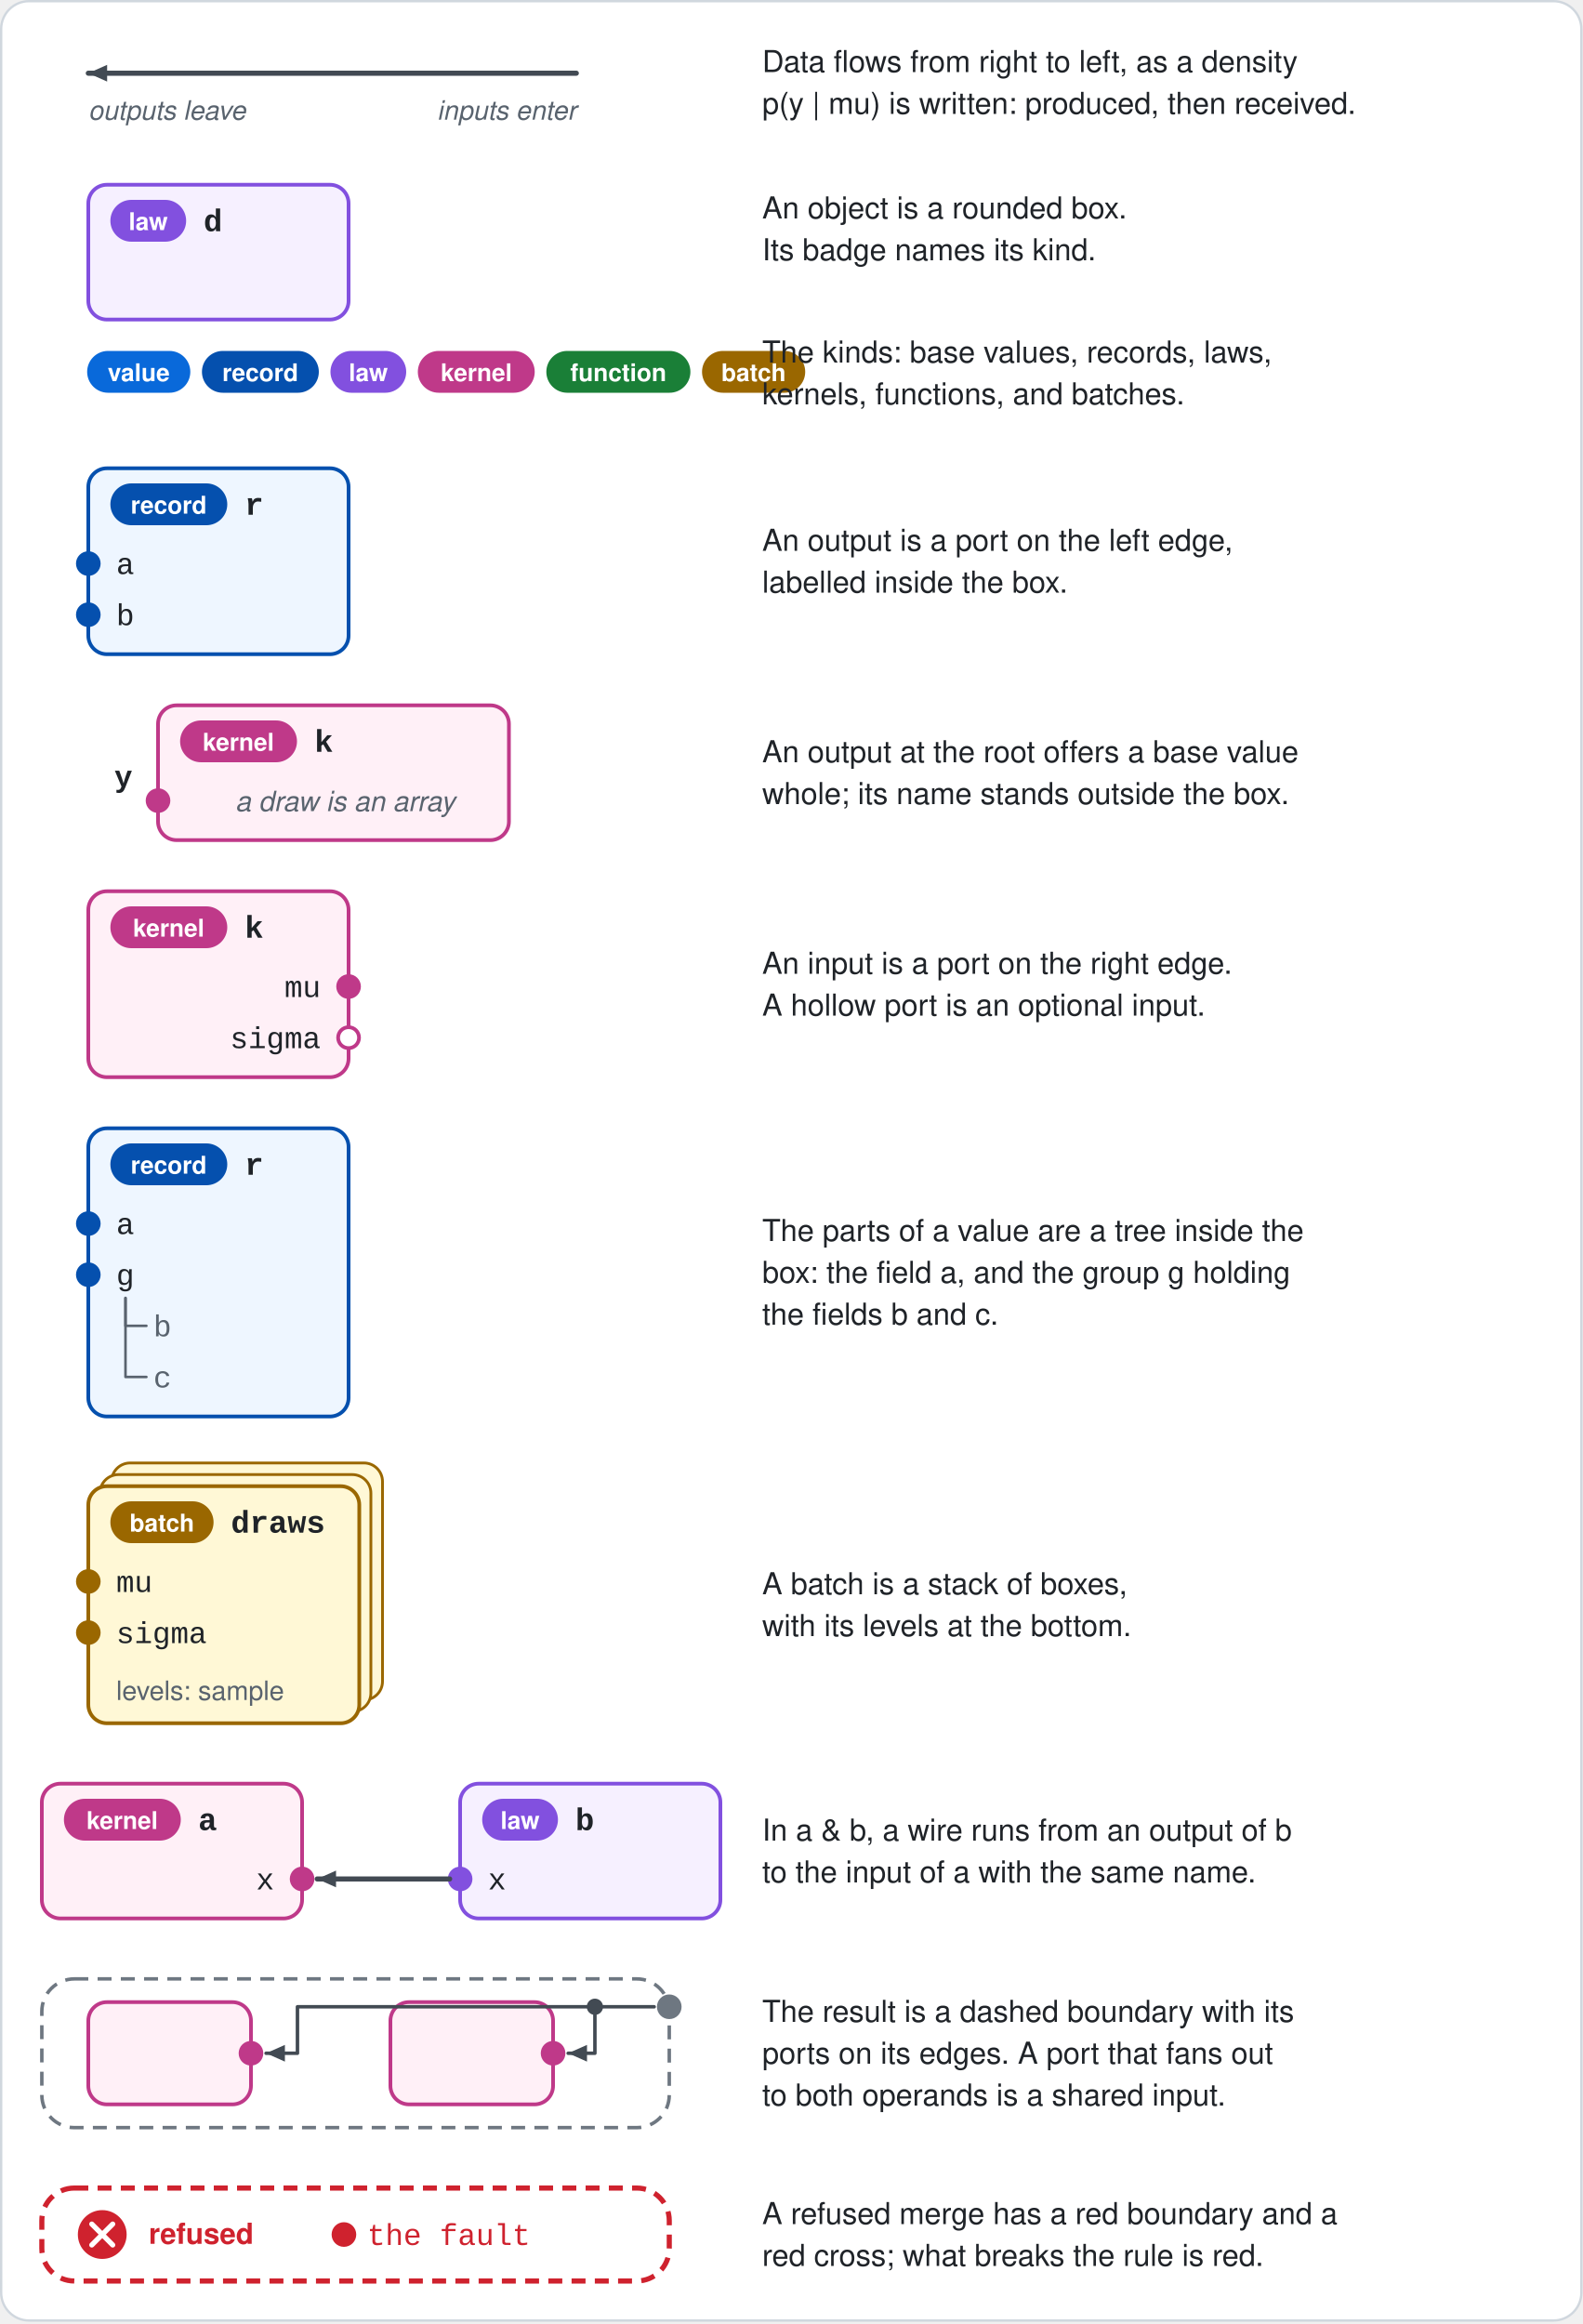
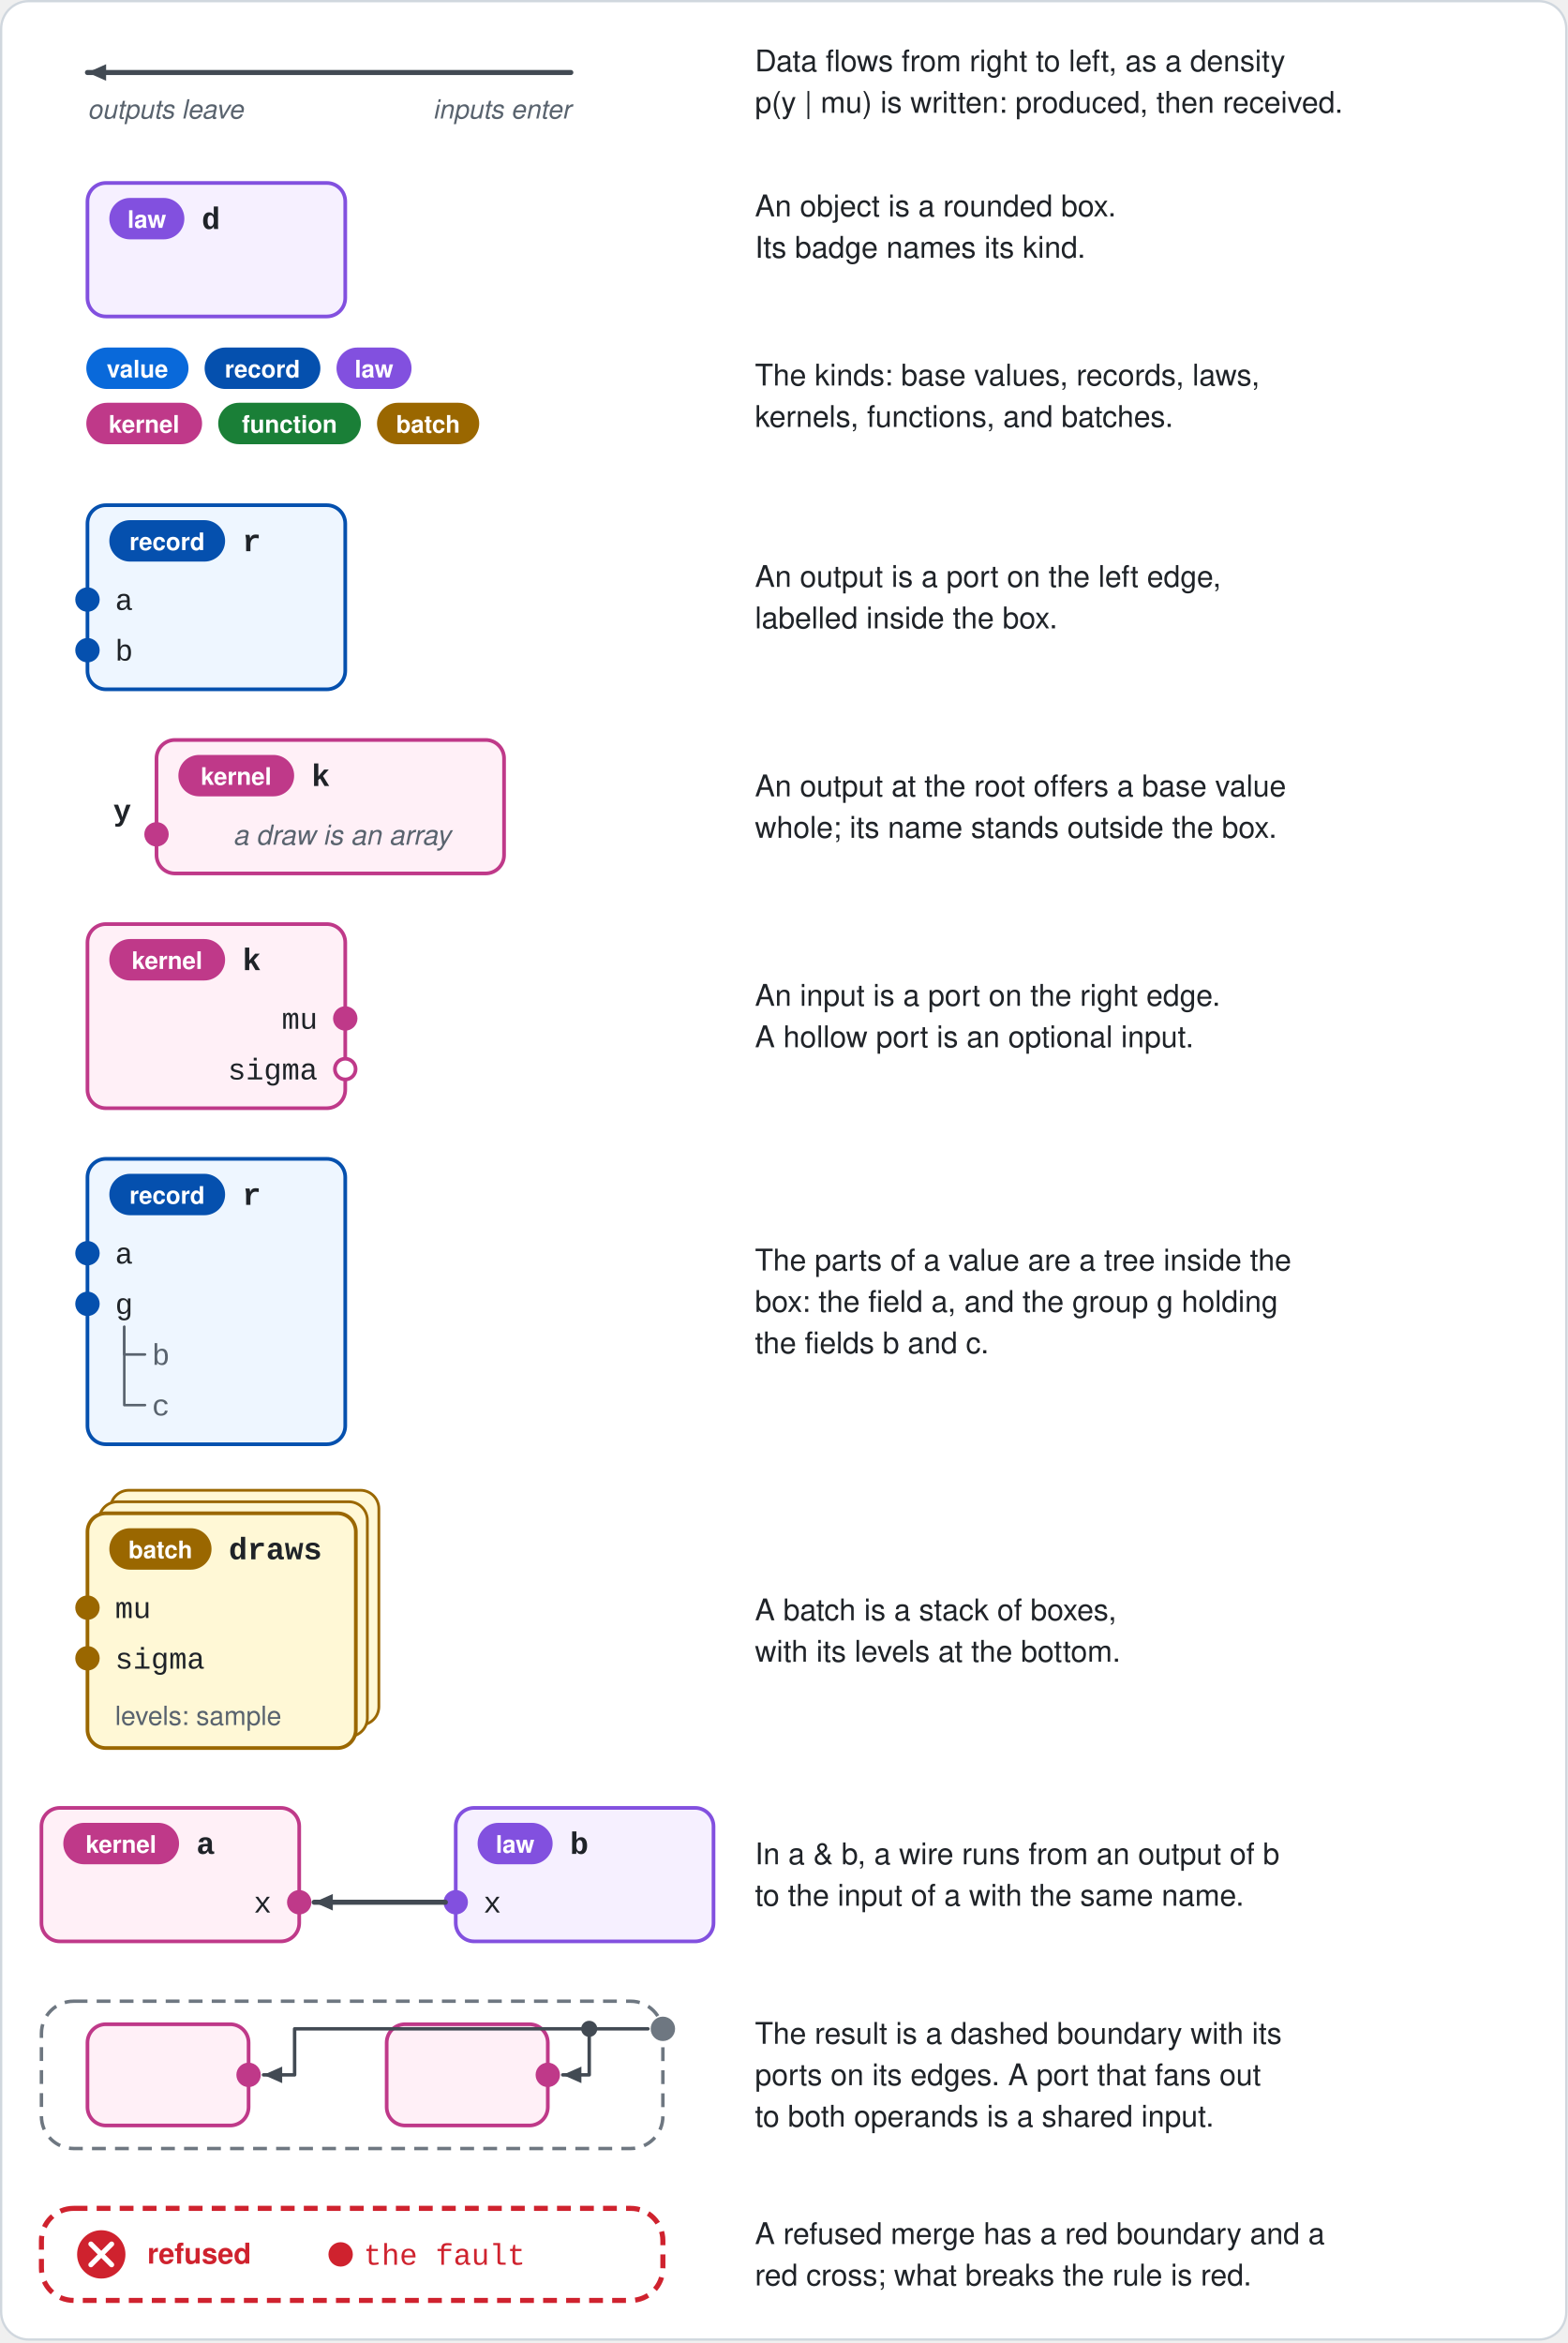
- <svg xmlns="http://www.w3.org/2000/svg" width="681" height="1000" viewBox="0 0 681 1000" role="img">
+ <svg xmlns="http://www.w3.org/2000/svg" width="681" height="1018" viewBox="0 0 681 1018" role="img">
  <defs>
    <marker id="arrow" viewBox="0 0 10 10" refX="9" refY="5" markerWidth="9" markerHeight="9" markerUnits="userSpaceOnUse" orient="auto-start-reverse">
      <path d="M 0 1 L 9 5 L 0 9 z" fill="#424a53" />
    </marker>
    <marker id="arrow-fault" viewBox="0 0 10 10" refX="9" refY="5" markerWidth="9" markerHeight="9" markerUnits="userSpaceOnUse" orient="auto-start-reverse">
      <path d="M 0 1 L 9 5 L 0 9 z" fill="#cf222e" />
    </marker>
  </defs>
-   <rect x="0.5" y="0.5" width="680" height="998" rx="12" fill="#ffffff" stroke="#d0d7de" />
+   <rect x="0.5" y="0.5" width="680" height="1016" rx="12" fill="#ffffff" stroke="#d0d7de" />
  <g transform="translate(-2.0,15.5)">
    <path d="M 250.0,16.0 L 40.0,16.0" fill="none" stroke="#424a53" stroke-width="2.2" stroke-linejoin="round" stroke-linecap="round" marker-end="url(#arrow)" />
    <text x="250.0" y="36.0" font-family="-apple-system, BlinkMacSystemFont, 'Segoe UI', Helvetica, Arial, sans-serif" font-size="11.5" font-weight="normal" fill="#59636e" text-anchor="end" font-style="italic">inputs enter</text>
    <text x="40.0" y="36.0" font-family="-apple-system, BlinkMacSystemFont, 'Segoe UI', Helvetica, Arial, sans-serif" font-size="11.5" font-weight="normal" fill="#59636e" text-anchor="start" font-style="italic">outputs leave</text>
    <text x="330.0" y="15.5" font-family="-apple-system, BlinkMacSystemFont, 'Segoe UI', Helvetica, Arial, sans-serif" font-size="13" font-weight="normal" fill="#1f2328" text-anchor="start">Data flows from right to left, as a density</text>
    <text x="330.0" y="33.5" font-family="-apple-system, BlinkMacSystemFont, 'Segoe UI', Helvetica, Arial, sans-serif" font-size="13" font-weight="normal" fill="#1f2328" text-anchor="start">p(y | mu) is written: produced, then received.</text>
    <rect x="40.0" y="64.0" width="112.0" height="58.0" rx="8" fill="#f6f0ff" stroke="#8250df" stroke-width="1.6" />
    <rect x="50.0" y="71.0" width="31.6" height="17.0" rx="8.5" fill="#8250df" stroke="#8250df" stroke-width="1" />
    <text x="65.8" y="83.5" font-family="-apple-system, BlinkMacSystemFont, 'Segoe UI', Helvetica, Arial, sans-serif" font-size="10.5" font-weight="bold" fill="#ffffff" text-anchor="middle">law</text>
    <text x="89.6" y="84.0" font-family="ui-monospace, SFMono-Regular, Menlo, Consolas, 'Liberation Mono', monospace" font-size="13.5" font-weight="bold" fill="#1f2328" text-anchor="start">d</text>
    <text x="330.0" y="78.5" font-family="-apple-system, BlinkMacSystemFont, 'Segoe UI', Helvetica, Arial, sans-serif" font-size="13" font-weight="normal" fill="#1f2328" text-anchor="start">An object is a rounded box.</text>
    <text x="330.0" y="96.5" font-family="-apple-system, BlinkMacSystemFont, 'Segoe UI', Helvetica, Arial, sans-serif" font-size="13" font-weight="normal" fill="#1f2328" text-anchor="start">Its badge names its kind.</text>
    <rect x="40.0" y="136.0" width="43.4" height="17.0" rx="8.5" fill="#0969da" stroke="#0969da" stroke-width="1" />
    <text x="61.7" y="148.5" font-family="-apple-system, BlinkMacSystemFont, 'Segoe UI', Helvetica, Arial, sans-serif" font-size="10.5" font-weight="bold" fill="#ffffff" text-anchor="middle">value</text>
-     <rect x="89.4" y="136.0" width="49.3" height="17.0" rx="8.5" fill="#0550ae" stroke="#0550ae" stroke-width="1" />
-     <text x="114.0" y="148.5" font-family="-apple-system, BlinkMacSystemFont, 'Segoe UI', Helvetica, Arial, sans-serif" font-size="10.5" font-weight="bold" fill="#ffffff" text-anchor="middle">record</text>
-     <rect x="144.7" y="136.0" width="31.6" height="17.0" rx="8.5" fill="#8250df" stroke="#8250df" stroke-width="1" />
-     <text x="160.5" y="148.5" font-family="-apple-system, BlinkMacSystemFont, 'Segoe UI', Helvetica, Arial, sans-serif" font-size="10.5" font-weight="bold" fill="#ffffff" text-anchor="middle">law</text>
-     <rect x="182.3" y="136.0" width="49.3" height="17.0" rx="8.5" fill="#bf3989" stroke="#bf3989" stroke-width="1" />
-     <text x="207.0" y="148.5" font-family="-apple-system, BlinkMacSystemFont, 'Segoe UI', Helvetica, Arial, sans-serif" font-size="10.5" font-weight="bold" fill="#ffffff" text-anchor="middle">kernel</text>
-     <rect x="237.6" y="136.0" width="61.0" height="17.0" rx="8.5" fill="#1a7f37" stroke="#1a7f37" stroke-width="1" />
-     <text x="268.1" y="148.5" font-family="-apple-system, BlinkMacSystemFont, 'Segoe UI', Helvetica, Arial, sans-serif" font-size="10.5" font-weight="bold" fill="#ffffff" text-anchor="middle">function</text>
-     <rect x="304.6" y="136.0" width="43.4" height="17.0" rx="8.5" fill="#9a6700" stroke="#9a6700" stroke-width="1" />
-     <text x="326.3" y="148.5" font-family="-apple-system, BlinkMacSystemFont, 'Segoe UI', Helvetica, Arial, sans-serif" font-size="10.5" font-weight="bold" fill="#ffffff" text-anchor="middle">batch</text>
-     <text x="330.0" y="140.5" font-family="-apple-system, BlinkMacSystemFont, 'Segoe UI', Helvetica, Arial, sans-serif" font-size="13" font-weight="normal" fill="#1f2328" text-anchor="start">The kinds: base values, records, laws,</text>
-     <text x="330.0" y="158.5" font-family="-apple-system, BlinkMacSystemFont, 'Segoe UI', Helvetica, Arial, sans-serif" font-size="13" font-weight="normal" fill="#1f2328" text-anchor="start">kernels, functions, and batches.</text>
-     <rect x="40.0" y="186.0" width="112.0" height="80.0" rx="8" fill="#eef6ff" stroke="#0550ae" stroke-width="1.6" />
-     <rect x="50.0" y="193.0" width="49.3" height="17.0" rx="8.5" fill="#0550ae" stroke="#0550ae" stroke-width="1" />
-     <text x="74.6" y="205.5" font-family="-apple-system, BlinkMacSystemFont, 'Segoe UI', Helvetica, Arial, sans-serif" font-size="10.5" font-weight="bold" fill="#ffffff" text-anchor="middle">record</text>
-     <text x="107.3" y="206.0" font-family="ui-monospace, SFMono-Regular, Menlo, Consolas, 'Liberation Mono', monospace" font-size="13.5" font-weight="bold" fill="#1f2328" text-anchor="start">r</text>
-     <text x="52.0" y="231.5" font-family="ui-monospace, SFMono-Regular, Menlo, Consolas, 'Liberation Mono', monospace" font-size="13" font-weight="normal" fill="#1f2328" text-anchor="start">a</text>
-     <text x="52.0" y="253.5" font-family="ui-monospace, SFMono-Regular, Menlo, Consolas, 'Liberation Mono', monospace" font-size="13" font-weight="normal" fill="#1f2328" text-anchor="start">b</text>
-     <circle cx="40.0" cy="227.0" r="4.5" fill="#0550ae" stroke="#0550ae" stroke-width="1.6" />
-     <circle cx="40.0" cy="249.0" r="4.5" fill="#0550ae" stroke="#0550ae" stroke-width="1.6" />
-     <text x="330.0" y="221.5" font-family="-apple-system, BlinkMacSystemFont, 'Segoe UI', Helvetica, Arial, sans-serif" font-size="13" font-weight="normal" fill="#1f2328" text-anchor="start">An output is a port on the left edge,</text>
-     <text x="330.0" y="239.5" font-family="-apple-system, BlinkMacSystemFont, 'Segoe UI', Helvetica, Arial, sans-serif" font-size="13" font-weight="normal" fill="#1f2328" text-anchor="start">labelled inside the box.</text>
-     <rect x="70.0" y="288.0" width="151.0" height="58.0" rx="8" fill="#fff0f7" stroke="#bf3989" stroke-width="1.6" />
-     <rect x="80.0" y="295.0" width="49.3" height="17.0" rx="8.5" fill="#bf3989" stroke="#bf3989" stroke-width="1" />
-     <text x="104.6" y="307.5" font-family="-apple-system, BlinkMacSystemFont, 'Segoe UI', Helvetica, Arial, sans-serif" font-size="10.5" font-weight="bold" fill="#ffffff" text-anchor="middle">kernel</text>
-     <text x="137.3" y="308.0" font-family="ui-monospace, SFMono-Regular, Menlo, Consolas, 'Liberation Mono', monospace" font-size="13.5" font-weight="bold" fill="#1f2328" text-anchor="start">k</text>
-     <text x="59.0" y="323.0" font-family="ui-monospace, SFMono-Regular, Menlo, Consolas, 'Liberation Mono', monospace" font-size="13" font-weight="bold" fill="#1f2328" text-anchor="end">y</text>
-     <text x="150.5" y="333.5" font-family="-apple-system, BlinkMacSystemFont, 'Segoe UI', Helvetica, Arial, sans-serif" font-size="12" font-weight="normal" fill="#59636e" text-anchor="middle" font-style="italic">a draw is an array</text>
-     <circle cx="70.0" cy="329.0" r="4.5" fill="#bf3989" stroke="#bf3989" stroke-width="1.6" />
-     <text x="330.0" y="312.5" font-family="-apple-system, BlinkMacSystemFont, 'Segoe UI', Helvetica, Arial, sans-serif" font-size="13" font-weight="normal" fill="#1f2328" text-anchor="start">An output at the root offers a base value</text>
-     <text x="330.0" y="330.5" font-family="-apple-system, BlinkMacSystemFont, 'Segoe UI', Helvetica, Arial, sans-serif" font-size="13" font-weight="normal" fill="#1f2328" text-anchor="start">whole; its name stands outside the box.</text>
-     <rect x="40.0" y="368.0" width="112.0" height="80.0" rx="8" fill="#fff0f7" stroke="#bf3989" stroke-width="1.6" />
-     <rect x="50.0" y="375.0" width="49.3" height="17.0" rx="8.5" fill="#bf3989" stroke="#bf3989" stroke-width="1" />
-     <text x="74.6" y="387.5" font-family="-apple-system, BlinkMacSystemFont, 'Segoe UI', Helvetica, Arial, sans-serif" font-size="10.5" font-weight="bold" fill="#ffffff" text-anchor="middle">kernel</text>
-     <text x="107.3" y="388.0" font-family="ui-monospace, SFMono-Regular, Menlo, Consolas, 'Liberation Mono', monospace" font-size="13.5" font-weight="bold" fill="#1f2328" text-anchor="start">k</text>
-     <text x="140.0" y="413.5" font-family="ui-monospace, SFMono-Regular, Menlo, Consolas, 'Liberation Mono', monospace" font-size="13" font-weight="normal" fill="#1f2328" text-anchor="end">mu</text>
-     <text x="140.0" y="435.5" font-family="ui-monospace, SFMono-Regular, Menlo, Consolas, 'Liberation Mono', monospace" font-size="13" font-weight="normal" fill="#1f2328" text-anchor="end">sigma</text>
-     <circle cx="152.0" cy="409.0" r="4.5" fill="#bf3989" stroke="#bf3989" stroke-width="1.6" />
-     <circle cx="152.0" cy="431.0" r="4.5" fill="#ffffff" stroke="#bf3989" stroke-width="1.6" />
-     <text x="330.0" y="403.5" font-family="-apple-system, BlinkMacSystemFont, 'Segoe UI', Helvetica, Arial, sans-serif" font-size="13" font-weight="normal" fill="#1f2328" text-anchor="start">An input is a port on the right edge.</text>
-     <text x="330.0" y="421.5" font-family="-apple-system, BlinkMacSystemFont, 'Segoe UI', Helvetica, Arial, sans-serif" font-size="13" font-weight="normal" fill="#1f2328" text-anchor="start">A hollow port is an optional input.</text>
-     <rect x="40.0" y="470.0" width="112.0" height="124.0" rx="8" fill="#eef6ff" stroke="#0550ae" stroke-width="1.6" />
-     <rect x="50.0" y="477.0" width="49.3" height="17.0" rx="8.5" fill="#0550ae" stroke="#0550ae" stroke-width="1" />
-     <text x="74.6" y="489.5" font-family="-apple-system, BlinkMacSystemFont, 'Segoe UI', Helvetica, Arial, sans-serif" font-size="10.5" font-weight="bold" fill="#ffffff" text-anchor="middle">record</text>
-     <text x="107.3" y="490.0" font-family="ui-monospace, SFMono-Regular, Menlo, Consolas, 'Liberation Mono', monospace" font-size="13.5" font-weight="bold" fill="#1f2328" text-anchor="start">r</text>
-     <text x="52.0" y="515.5" font-family="ui-monospace, SFMono-Regular, Menlo, Consolas, 'Liberation Mono', monospace" font-size="13" font-weight="normal" fill="#1f2328" text-anchor="start">a</text>
-     <text x="52.0" y="537.5" font-family="ui-monospace, SFMono-Regular, Menlo, Consolas, 'Liberation Mono', monospace" font-size="13" font-weight="normal" fill="#1f2328" text-anchor="start">g</text>
-     <text x="68.0" y="559.5" font-family="ui-monospace, SFMono-Regular, Menlo, Consolas, 'Liberation Mono', monospace" font-size="13" font-weight="normal" fill="#59636e" text-anchor="start">b</text>
-     <text x="68.0" y="581.5" font-family="ui-monospace, SFMono-Regular, Menlo, Consolas, 'Liberation Mono', monospace" font-size="13" font-weight="normal" fill="#59636e" text-anchor="start">c</text>
-     <path d="M 56.0,543.0 L 56.0,555.0 L 65.0,555.0" fill="none" stroke="#59636e" stroke-width="1.1" stroke-linejoin="round" stroke-linecap="round" />
-     <path d="M 56.0,543.0 L 56.0,577.0 L 65.0,577.0" fill="none" stroke="#59636e" stroke-width="1.1" stroke-linejoin="round" stroke-linecap="round" />
-     <circle cx="40.0" cy="511.0" r="4.5" fill="#0550ae" stroke="#0550ae" stroke-width="1.6" />
-     <circle cx="40.0" cy="533.0" r="4.5" fill="#0550ae" stroke="#0550ae" stroke-width="1.6" />
-     <text x="330.0" y="518.5" font-family="-apple-system, BlinkMacSystemFont, 'Segoe UI', Helvetica, Arial, sans-serif" font-size="13" font-weight="normal" fill="#1f2328" text-anchor="start">The parts of a value are a tree inside the</text>
-     <text x="330.0" y="536.5" font-family="-apple-system, BlinkMacSystemFont, 'Segoe UI', Helvetica, Arial, sans-serif" font-size="13" font-weight="normal" fill="#1f2328" text-anchor="start">box: the field a, and the group g holding</text>
-     <text x="330.0" y="554.5" font-family="-apple-system, BlinkMacSystemFont, 'Segoe UI', Helvetica, Arial, sans-serif" font-size="13" font-weight="normal" fill="#1f2328" text-anchor="start">the fields b and c.</text>
-     <rect x="50.0" y="614.0" width="116.6" height="102.0" rx="8" fill="#fff8d6" stroke="#9a6700" stroke-width="1.2" />
-     <rect x="45.0" y="619.0" width="116.6" height="102.0" rx="8" fill="#fff8d6" stroke="#9a6700" stroke-width="1.2" />
-     <rect x="40.0" y="624.0" width="116.6" height="102.0" rx="8" fill="#fff8d6" stroke="#9a6700" stroke-width="1.6" />
-     <rect x="50.0" y="631.0" width="43.4" height="17.0" rx="8.5" fill="#9a6700" stroke="#9a6700" stroke-width="1" />
-     <text x="71.7" y="643.5" font-family="-apple-system, BlinkMacSystemFont, 'Segoe UI', Helvetica, Arial, sans-serif" font-size="10.5" font-weight="bold" fill="#ffffff" text-anchor="middle">batch</text>
-     <text x="101.4" y="644.0" font-family="ui-monospace, SFMono-Regular, Menlo, Consolas, 'Liberation Mono', monospace" font-size="13.5" font-weight="bold" fill="#1f2328" text-anchor="start">draws</text>
-     <text x="52.0" y="669.5" font-family="ui-monospace, SFMono-Regular, Menlo, Consolas, 'Liberation Mono', monospace" font-size="13" font-weight="normal" fill="#1f2328" text-anchor="start">mu</text>
-     <text x="52.0" y="691.5" font-family="ui-monospace, SFMono-Regular, Menlo, Consolas, 'Liberation Mono', monospace" font-size="13" font-weight="normal" fill="#1f2328" text-anchor="start">sigma</text>
-     <text x="52.0" y="716.0" font-family="-apple-system, BlinkMacSystemFont, 'Segoe UI', Helvetica, Arial, sans-serif" font-size="11.5" font-weight="normal" fill="#59636e" text-anchor="start">levels: sample</text>
-     <circle cx="40.0" cy="665.0" r="4.5" fill="#9a6700" stroke="#9a6700" stroke-width="1.6" />
-     <circle cx="40.0" cy="687.0" r="4.5" fill="#9a6700" stroke="#9a6700" stroke-width="1.6" />
-     <text x="330.0" y="670.5" font-family="-apple-system, BlinkMacSystemFont, 'Segoe UI', Helvetica, Arial, sans-serif" font-size="13" font-weight="normal" fill="#1f2328" text-anchor="start">A batch is a stack of boxes,</text>
-     <text x="330.0" y="688.5" font-family="-apple-system, BlinkMacSystemFont, 'Segoe UI', Helvetica, Arial, sans-serif" font-size="13" font-weight="normal" fill="#1f2328" text-anchor="start">with its levels at the bottom.</text>
-     <rect x="20.0" y="752.0" width="112.0" height="58.0" rx="8" fill="#fff0f7" stroke="#bf3989" stroke-width="1.6" />
-     <rect x="30.0" y="759.0" width="49.3" height="17.0" rx="8.5" fill="#bf3989" stroke="#bf3989" stroke-width="1" />
-     <text x="54.6" y="771.5" font-family="-apple-system, BlinkMacSystemFont, 'Segoe UI', Helvetica, Arial, sans-serif" font-size="10.5" font-weight="bold" fill="#ffffff" text-anchor="middle">kernel</text>
-     <text x="87.3" y="772.0" font-family="ui-monospace, SFMono-Regular, Menlo, Consolas, 'Liberation Mono', monospace" font-size="13.5" font-weight="bold" fill="#1f2328" text-anchor="start">a</text>
-     <text x="120.0" y="797.5" font-family="ui-monospace, SFMono-Regular, Menlo, Consolas, 'Liberation Mono', monospace" font-size="13" font-weight="normal" fill="#1f2328" text-anchor="end">x</text>
-     <circle cx="132.0" cy="793.0" r="4.5" fill="#bf3989" stroke="#bf3989" stroke-width="1.6" />
-     <rect x="200.0" y="752.0" width="112.0" height="58.0" rx="8" fill="#f6f0ff" stroke="#8250df" stroke-width="1.6" />
-     <rect x="210.0" y="759.0" width="31.6" height="17.0" rx="8.5" fill="#8250df" stroke="#8250df" stroke-width="1" />
-     <text x="225.8" y="771.5" font-family="-apple-system, BlinkMacSystemFont, 'Segoe UI', Helvetica, Arial, sans-serif" font-size="10.5" font-weight="bold" fill="#ffffff" text-anchor="middle">law</text>
-     <text x="249.6" y="772.0" font-family="ui-monospace, SFMono-Regular, Menlo, Consolas, 'Liberation Mono', monospace" font-size="13.5" font-weight="bold" fill="#1f2328" text-anchor="start">b</text>
-     <text x="212.0" y="797.5" font-family="ui-monospace, SFMono-Regular, Menlo, Consolas, 'Liberation Mono', monospace" font-size="13" font-weight="normal" fill="#1f2328" text-anchor="start">x</text>
-     <circle cx="200.0" cy="793.0" r="4.5" fill="#8250df" stroke="#8250df" stroke-width="1.6" />
-     <path d="M 195.5,793.0 L 138.5,793.0" fill="none" stroke="#424a53" stroke-width="2.2" stroke-linejoin="round" stroke-linecap="round" marker-end="url(#arrow)" />
-     <text x="330.0" y="776.5" font-family="-apple-system, BlinkMacSystemFont, 'Segoe UI', Helvetica, Arial, sans-serif" font-size="13" font-weight="normal" fill="#1f2328" text-anchor="start">In a &amp; b, a wire runs from an output of b</text>
-     <text x="330.0" y="794.5" font-family="-apple-system, BlinkMacSystemFont, 'Segoe UI', Helvetica, Arial, sans-serif" font-size="13" font-weight="normal" fill="#1f2328" text-anchor="start">to the input of a with the same name.</text>
-     <rect x="20.0" y="836.0" width="270.0" height="64.0" rx="14" fill="none" stroke="#6e7781" stroke-width="1.5" stroke-dasharray="6 4" />
-     <rect x="40.0" y="846.0" width="70.0" height="44.0" rx="8" fill="#fff0f7" stroke="#bf3989" stroke-width="1.6" />
-     <circle cx="110.0" cy="868.0" r="4.5" fill="#bf3989" stroke="#bf3989" stroke-width="1.6" />
-     <rect x="170.0" y="846.0" width="70.0" height="44.0" rx="8" fill="#fff0f7" stroke="#bf3989" stroke-width="1.6" />
-     <circle cx="240.0" cy="868.0" r="4.5" fill="#bf3989" stroke="#bf3989" stroke-width="1.6" />
-     <path d="M 283.5,848.0 L 130.0,848.0 L 130.0,868.0 L 116.5,868.0" fill="none" stroke="#424a53" stroke-width="1.5" stroke-linejoin="round" stroke-linecap="round" marker-end="url(#arrow)" />
-     <path d="M 258.0,848.0 L 258.0,868.0 L 246.5,868.0" fill="none" stroke="#424a53" stroke-width="1.5" stroke-linejoin="round" stroke-linecap="round" marker-end="url(#arrow)" />
-     <circle cx="258.0" cy="848.0" r="3" fill="#424a53" stroke="#424a53" stroke-width="1" />
-     <circle cx="290.0" cy="848.0" r="4.5" fill="#6e7781" stroke="#6e7781" stroke-width="1.6" />
-     <text x="330.0" y="854.5" font-family="-apple-system, BlinkMacSystemFont, 'Segoe UI', Helvetica, Arial, sans-serif" font-size="13" font-weight="normal" fill="#1f2328" text-anchor="start">The result is a dashed boundary with its</text>
-     <text x="330.0" y="872.5" font-family="-apple-system, BlinkMacSystemFont, 'Segoe UI', Helvetica, Arial, sans-serif" font-size="13" font-weight="normal" fill="#1f2328" text-anchor="start">ports on its edges. A port that fans out</text>
-     <text x="330.0" y="890.5" font-family="-apple-system, BlinkMacSystemFont, 'Segoe UI', Helvetica, Arial, sans-serif" font-size="13" font-weight="normal" fill="#1f2328" text-anchor="start">to both operands is a shared input.</text>
-     <rect x="20.0" y="926.0" width="270.0" height="40.0" rx="14" fill="none" stroke="#cf222e" stroke-width="2.2" stroke-dasharray="6 4" />
-     <circle cx="46.0" cy="946.0" r="10" fill="#cf222e" stroke="#cf222e" stroke-width="1" />
-     <path d="M 41.5,950.5 L 50.5,941.5" fill="none" stroke="#ffffff" stroke-width="2.2" stroke-linejoin="round" stroke-linecap="round" />
-     <path d="M 41.5,941.5 L 50.5,950.5" fill="none" stroke="#ffffff" stroke-width="2.2" stroke-linejoin="round" stroke-linecap="round" />
-     <text x="66.0" y="950.0" font-family="-apple-system, BlinkMacSystemFont, 'Segoe UI', Helvetica, Arial, sans-serif" font-size="12.5" font-weight="bold" fill="#cf222e" text-anchor="start">refused</text>
-     <circle cx="150.0" cy="946.0" r="4.5" fill="#cf222e" stroke="#cf222e" stroke-width="1.6" />
-     <text x="160.0" y="950.5" font-family="ui-monospace, SFMono-Regular, Menlo, Consolas, 'Liberation Mono', monospace" font-size="13" font-weight="normal" fill="#cf222e" text-anchor="start">the fault</text>
-     <text x="330.0" y="941.5" font-family="-apple-system, BlinkMacSystemFont, 'Segoe UI', Helvetica, Arial, sans-serif" font-size="13" font-weight="normal" fill="#1f2328" text-anchor="start">A refused merge has a red boundary and a</text>
-     <text x="330.0" y="959.5" font-family="-apple-system, BlinkMacSystemFont, 'Segoe UI', Helvetica, Arial, sans-serif" font-size="13" font-weight="normal" fill="#1f2328" text-anchor="start">red cross; what breaks the rule is red.</text>
+     <rect x="91.4" y="136.0" width="49.3" height="17.0" rx="8.5" fill="#0550ae" stroke="#0550ae" stroke-width="1" />
+     <text x="116.0" y="148.5" font-family="-apple-system, BlinkMacSystemFont, 'Segoe UI', Helvetica, Arial, sans-serif" font-size="10.5" font-weight="bold" fill="#ffffff" text-anchor="middle">record</text>
+     <rect x="148.7" y="136.0" width="31.6" height="17.0" rx="8.5" fill="#8250df" stroke="#8250df" stroke-width="1" />
+     <text x="164.5" y="148.5" font-family="-apple-system, BlinkMacSystemFont, 'Segoe UI', Helvetica, Arial, sans-serif" font-size="10.5" font-weight="bold" fill="#ffffff" text-anchor="middle">law</text>
+     <rect x="40.0" y="160.0" width="49.3" height="17.0" rx="8.5" fill="#bf3989" stroke="#bf3989" stroke-width="1" />
+     <text x="64.6" y="172.5" font-family="-apple-system, BlinkMacSystemFont, 'Segoe UI', Helvetica, Arial, sans-serif" font-size="10.5" font-weight="bold" fill="#ffffff" text-anchor="middle">kernel</text>
+     <rect x="97.3" y="160.0" width="61.0" height="17.0" rx="8.5" fill="#1a7f37" stroke="#1a7f37" stroke-width="1" />
+     <text x="127.8" y="172.5" font-family="-apple-system, BlinkMacSystemFont, 'Segoe UI', Helvetica, Arial, sans-serif" font-size="10.5" font-weight="bold" fill="#ffffff" text-anchor="middle">function</text>
+     <rect x="166.3" y="160.0" width="43.4" height="17.0" rx="8.5" fill="#9a6700" stroke="#9a6700" stroke-width="1" />
+     <text x="188.0" y="172.5" font-family="-apple-system, BlinkMacSystemFont, 'Segoe UI', Helvetica, Arial, sans-serif" font-size="10.5" font-weight="bold" fill="#ffffff" text-anchor="middle">batch</text>
+     <text x="330.0" y="152.0" font-family="-apple-system, BlinkMacSystemFont, 'Segoe UI', Helvetica, Arial, sans-serif" font-size="13" font-weight="normal" fill="#1f2328" text-anchor="start">The kinds: base values, records, laws,</text>
+     <text x="330.0" y="170.0" font-family="-apple-system, BlinkMacSystemFont, 'Segoe UI', Helvetica, Arial, sans-serif" font-size="13" font-weight="normal" fill="#1f2328" text-anchor="start">kernels, functions, and batches.</text>
+     <rect x="40.0" y="204.0" width="112.0" height="80.0" rx="8" fill="#eef6ff" stroke="#0550ae" stroke-width="1.6" />
+     <rect x="50.0" y="211.0" width="49.3" height="17.0" rx="8.5" fill="#0550ae" stroke="#0550ae" stroke-width="1" />
+     <text x="74.6" y="223.5" font-family="-apple-system, BlinkMacSystemFont, 'Segoe UI', Helvetica, Arial, sans-serif" font-size="10.5" font-weight="bold" fill="#ffffff" text-anchor="middle">record</text>
+     <text x="107.3" y="224.0" font-family="ui-monospace, SFMono-Regular, Menlo, Consolas, 'Liberation Mono', monospace" font-size="13.5" font-weight="bold" fill="#1f2328" text-anchor="start">r</text>
+     <text x="52.0" y="249.5" font-family="ui-monospace, SFMono-Regular, Menlo, Consolas, 'Liberation Mono', monospace" font-size="13" font-weight="normal" fill="#1f2328" text-anchor="start">a</text>
+     <text x="52.0" y="271.5" font-family="ui-monospace, SFMono-Regular, Menlo, Consolas, 'Liberation Mono', monospace" font-size="13" font-weight="normal" fill="#1f2328" text-anchor="start">b</text>
+     <circle cx="40.0" cy="245.0" r="4.5" fill="#0550ae" stroke="#0550ae" stroke-width="1.6" />
+     <circle cx="40.0" cy="267.0" r="4.5" fill="#0550ae" stroke="#0550ae" stroke-width="1.6" />
+     <text x="330.0" y="239.5" font-family="-apple-system, BlinkMacSystemFont, 'Segoe UI', Helvetica, Arial, sans-serif" font-size="13" font-weight="normal" fill="#1f2328" text-anchor="start">An output is a port on the left edge,</text>
+     <text x="330.0" y="257.5" font-family="-apple-system, BlinkMacSystemFont, 'Segoe UI', Helvetica, Arial, sans-serif" font-size="13" font-weight="normal" fill="#1f2328" text-anchor="start">labelled inside the box.</text>
+     <rect x="70.0" y="306.0" width="151.0" height="58.0" rx="8" fill="#fff0f7" stroke="#bf3989" stroke-width="1.6" />
+     <rect x="80.0" y="313.0" width="49.3" height="17.0" rx="8.5" fill="#bf3989" stroke="#bf3989" stroke-width="1" />
+     <text x="104.6" y="325.5" font-family="-apple-system, BlinkMacSystemFont, 'Segoe UI', Helvetica, Arial, sans-serif" font-size="10.5" font-weight="bold" fill="#ffffff" text-anchor="middle">kernel</text>
+     <text x="137.3" y="326.0" font-family="ui-monospace, SFMono-Regular, Menlo, Consolas, 'Liberation Mono', monospace" font-size="13.5" font-weight="bold" fill="#1f2328" text-anchor="start">k</text>
+     <text x="59.0" y="341.0" font-family="ui-monospace, SFMono-Regular, Menlo, Consolas, 'Liberation Mono', monospace" font-size="13" font-weight="bold" fill="#1f2328" text-anchor="end">y</text>
+     <text x="150.5" y="351.5" font-family="-apple-system, BlinkMacSystemFont, 'Segoe UI', Helvetica, Arial, sans-serif" font-size="12" font-weight="normal" fill="#59636e" text-anchor="middle" font-style="italic">a draw is an array</text>
+     <circle cx="70.0" cy="347.0" r="4.5" fill="#bf3989" stroke="#bf3989" stroke-width="1.6" />
+     <text x="330.0" y="330.5" font-family="-apple-system, BlinkMacSystemFont, 'Segoe UI', Helvetica, Arial, sans-serif" font-size="13" font-weight="normal" fill="#1f2328" text-anchor="start">An output at the root offers a base value</text>
+     <text x="330.0" y="348.5" font-family="-apple-system, BlinkMacSystemFont, 'Segoe UI', Helvetica, Arial, sans-serif" font-size="13" font-weight="normal" fill="#1f2328" text-anchor="start">whole; its name stands outside the box.</text>
+     <rect x="40.0" y="386.0" width="112.0" height="80.0" rx="8" fill="#fff0f7" stroke="#bf3989" stroke-width="1.6" />
+     <rect x="50.0" y="393.0" width="49.3" height="17.0" rx="8.5" fill="#bf3989" stroke="#bf3989" stroke-width="1" />
+     <text x="74.6" y="405.5" font-family="-apple-system, BlinkMacSystemFont, 'Segoe UI', Helvetica, Arial, sans-serif" font-size="10.5" font-weight="bold" fill="#ffffff" text-anchor="middle">kernel</text>
+     <text x="107.3" y="406.0" font-family="ui-monospace, SFMono-Regular, Menlo, Consolas, 'Liberation Mono', monospace" font-size="13.5" font-weight="bold" fill="#1f2328" text-anchor="start">k</text>
+     <text x="140.0" y="431.5" font-family="ui-monospace, SFMono-Regular, Menlo, Consolas, 'Liberation Mono', monospace" font-size="13" font-weight="normal" fill="#1f2328" text-anchor="end">mu</text>
+     <text x="140.0" y="453.5" font-family="ui-monospace, SFMono-Regular, Menlo, Consolas, 'Liberation Mono', monospace" font-size="13" font-weight="normal" fill="#1f2328" text-anchor="end">sigma</text>
+     <circle cx="152.0" cy="427.0" r="4.5" fill="#bf3989" stroke="#bf3989" stroke-width="1.6" />
+     <circle cx="152.0" cy="449.0" r="4.5" fill="#ffffff" stroke="#bf3989" stroke-width="1.6" />
+     <text x="330.0" y="421.5" font-family="-apple-system, BlinkMacSystemFont, 'Segoe UI', Helvetica, Arial, sans-serif" font-size="13" font-weight="normal" fill="#1f2328" text-anchor="start">An input is a port on the right edge.</text>
+     <text x="330.0" y="439.5" font-family="-apple-system, BlinkMacSystemFont, 'Segoe UI', Helvetica, Arial, sans-serif" font-size="13" font-weight="normal" fill="#1f2328" text-anchor="start">A hollow port is an optional input.</text>
+     <rect x="40.0" y="488.0" width="112.0" height="124.0" rx="8" fill="#eef6ff" stroke="#0550ae" stroke-width="1.6" />
+     <rect x="50.0" y="495.0" width="49.3" height="17.0" rx="8.5" fill="#0550ae" stroke="#0550ae" stroke-width="1" />
+     <text x="74.6" y="507.5" font-family="-apple-system, BlinkMacSystemFont, 'Segoe UI', Helvetica, Arial, sans-serif" font-size="10.5" font-weight="bold" fill="#ffffff" text-anchor="middle">record</text>
+     <text x="107.3" y="508.0" font-family="ui-monospace, SFMono-Regular, Menlo, Consolas, 'Liberation Mono', monospace" font-size="13.5" font-weight="bold" fill="#1f2328" text-anchor="start">r</text>
+     <text x="52.0" y="533.5" font-family="ui-monospace, SFMono-Regular, Menlo, Consolas, 'Liberation Mono', monospace" font-size="13" font-weight="normal" fill="#1f2328" text-anchor="start">a</text>
+     <text x="52.0" y="555.5" font-family="ui-monospace, SFMono-Regular, Menlo, Consolas, 'Liberation Mono', monospace" font-size="13" font-weight="normal" fill="#1f2328" text-anchor="start">g</text>
+     <text x="68.0" y="577.5" font-family="ui-monospace, SFMono-Regular, Menlo, Consolas, 'Liberation Mono', monospace" font-size="13" font-weight="normal" fill="#59636e" text-anchor="start">b</text>
+     <text x="68.0" y="599.5" font-family="ui-monospace, SFMono-Regular, Menlo, Consolas, 'Liberation Mono', monospace" font-size="13" font-weight="normal" fill="#59636e" text-anchor="start">c</text>
+     <path d="M 56.0,561.0 L 56.0,573.0 L 65.0,573.0" fill="none" stroke="#59636e" stroke-width="1.1" stroke-linejoin="round" stroke-linecap="round" />
+     <path d="M 56.0,561.0 L 56.0,595.0 L 65.0,595.0" fill="none" stroke="#59636e" stroke-width="1.1" stroke-linejoin="round" stroke-linecap="round" />
+     <circle cx="40.0" cy="529.0" r="4.5" fill="#0550ae" stroke="#0550ae" stroke-width="1.6" />
+     <circle cx="40.0" cy="551.0" r="4.5" fill="#0550ae" stroke="#0550ae" stroke-width="1.6" />
+     <text x="330.0" y="536.5" font-family="-apple-system, BlinkMacSystemFont, 'Segoe UI', Helvetica, Arial, sans-serif" font-size="13" font-weight="normal" fill="#1f2328" text-anchor="start">The parts of a value are a tree inside the</text>
+     <text x="330.0" y="554.5" font-family="-apple-system, BlinkMacSystemFont, 'Segoe UI', Helvetica, Arial, sans-serif" font-size="13" font-weight="normal" fill="#1f2328" text-anchor="start">box: the field a, and the group g holding</text>
+     <text x="330.0" y="572.5" font-family="-apple-system, BlinkMacSystemFont, 'Segoe UI', Helvetica, Arial, sans-serif" font-size="13" font-weight="normal" fill="#1f2328" text-anchor="start">the fields b and c.</text>
+     <rect x="50.0" y="632.0" width="116.6" height="102.0" rx="8" fill="#fff8d6" stroke="#9a6700" stroke-width="1.2" />
+     <rect x="45.0" y="637.0" width="116.6" height="102.0" rx="8" fill="#fff8d6" stroke="#9a6700" stroke-width="1.2" />
+     <rect x="40.0" y="642.0" width="116.6" height="102.0" rx="8" fill="#fff8d6" stroke="#9a6700" stroke-width="1.6" />
+     <rect x="50.0" y="649.0" width="43.4" height="17.0" rx="8.5" fill="#9a6700" stroke="#9a6700" stroke-width="1" />
+     <text x="71.7" y="661.5" font-family="-apple-system, BlinkMacSystemFont, 'Segoe UI', Helvetica, Arial, sans-serif" font-size="10.5" font-weight="bold" fill="#ffffff" text-anchor="middle">batch</text>
+     <text x="101.4" y="662.0" font-family="ui-monospace, SFMono-Regular, Menlo, Consolas, 'Liberation Mono', monospace" font-size="13.5" font-weight="bold" fill="#1f2328" text-anchor="start">draws</text>
+     <text x="52.0" y="687.5" font-family="ui-monospace, SFMono-Regular, Menlo, Consolas, 'Liberation Mono', monospace" font-size="13" font-weight="normal" fill="#1f2328" text-anchor="start">mu</text>
+     <text x="52.0" y="709.5" font-family="ui-monospace, SFMono-Regular, Menlo, Consolas, 'Liberation Mono', monospace" font-size="13" font-weight="normal" fill="#1f2328" text-anchor="start">sigma</text>
+     <text x="52.0" y="734.0" font-family="-apple-system, BlinkMacSystemFont, 'Segoe UI', Helvetica, Arial, sans-serif" font-size="11.5" font-weight="normal" fill="#59636e" text-anchor="start">levels: sample</text>
+     <circle cx="40.0" cy="683.0" r="4.5" fill="#9a6700" stroke="#9a6700" stroke-width="1.6" />
+     <circle cx="40.0" cy="705.0" r="4.5" fill="#9a6700" stroke="#9a6700" stroke-width="1.6" />
+     <text x="330.0" y="688.5" font-family="-apple-system, BlinkMacSystemFont, 'Segoe UI', Helvetica, Arial, sans-serif" font-size="13" font-weight="normal" fill="#1f2328" text-anchor="start">A batch is a stack of boxes,</text>
+     <text x="330.0" y="706.5" font-family="-apple-system, BlinkMacSystemFont, 'Segoe UI', Helvetica, Arial, sans-serif" font-size="13" font-weight="normal" fill="#1f2328" text-anchor="start">with its levels at the bottom.</text>
+     <rect x="20.0" y="770.0" width="112.0" height="58.0" rx="8" fill="#fff0f7" stroke="#bf3989" stroke-width="1.6" />
+     <rect x="30.0" y="777.0" width="49.3" height="17.0" rx="8.5" fill="#bf3989" stroke="#bf3989" stroke-width="1" />
+     <text x="54.6" y="789.5" font-family="-apple-system, BlinkMacSystemFont, 'Segoe UI', Helvetica, Arial, sans-serif" font-size="10.5" font-weight="bold" fill="#ffffff" text-anchor="middle">kernel</text>
+     <text x="87.3" y="790.0" font-family="ui-monospace, SFMono-Regular, Menlo, Consolas, 'Liberation Mono', monospace" font-size="13.5" font-weight="bold" fill="#1f2328" text-anchor="start">a</text>
+     <text x="120.0" y="815.5" font-family="ui-monospace, SFMono-Regular, Menlo, Consolas, 'Liberation Mono', monospace" font-size="13" font-weight="normal" fill="#1f2328" text-anchor="end">x</text>
+     <circle cx="132.0" cy="811.0" r="4.5" fill="#bf3989" stroke="#bf3989" stroke-width="1.6" />
+     <rect x="200.0" y="770.0" width="112.0" height="58.0" rx="8" fill="#f6f0ff" stroke="#8250df" stroke-width="1.6" />
+     <rect x="210.0" y="777.0" width="31.6" height="17.0" rx="8.5" fill="#8250df" stroke="#8250df" stroke-width="1" />
+     <text x="225.8" y="789.5" font-family="-apple-system, BlinkMacSystemFont, 'Segoe UI', Helvetica, Arial, sans-serif" font-size="10.5" font-weight="bold" fill="#ffffff" text-anchor="middle">law</text>
+     <text x="249.6" y="790.0" font-family="ui-monospace, SFMono-Regular, Menlo, Consolas, 'Liberation Mono', monospace" font-size="13.5" font-weight="bold" fill="#1f2328" text-anchor="start">b</text>
+     <text x="212.0" y="815.5" font-family="ui-monospace, SFMono-Regular, Menlo, Consolas, 'Liberation Mono', monospace" font-size="13" font-weight="normal" fill="#1f2328" text-anchor="start">x</text>
+     <circle cx="200.0" cy="811.0" r="4.5" fill="#8250df" stroke="#8250df" stroke-width="1.6" />
+     <path d="M 195.5,811.0 L 138.5,811.0" fill="none" stroke="#424a53" stroke-width="2.2" stroke-linejoin="round" stroke-linecap="round" marker-end="url(#arrow)" />
+     <text x="330.0" y="794.5" font-family="-apple-system, BlinkMacSystemFont, 'Segoe UI', Helvetica, Arial, sans-serif" font-size="13" font-weight="normal" fill="#1f2328" text-anchor="start">In a &amp; b, a wire runs from an output of b</text>
+     <text x="330.0" y="812.5" font-family="-apple-system, BlinkMacSystemFont, 'Segoe UI', Helvetica, Arial, sans-serif" font-size="13" font-weight="normal" fill="#1f2328" text-anchor="start">to the input of a with the same name.</text>
+     <rect x="20.0" y="854.0" width="270.0" height="64.0" rx="14" fill="none" stroke="#6e7781" stroke-width="1.5" stroke-dasharray="6 4" />
+     <rect x="40.0" y="864.0" width="70.0" height="44.0" rx="8" fill="#fff0f7" stroke="#bf3989" stroke-width="1.6" />
+     <circle cx="110.0" cy="886.0" r="4.5" fill="#bf3989" stroke="#bf3989" stroke-width="1.6" />
+     <rect x="170.0" y="864.0" width="70.0" height="44.0" rx="8" fill="#fff0f7" stroke="#bf3989" stroke-width="1.6" />
+     <circle cx="240.0" cy="886.0" r="4.5" fill="#bf3989" stroke="#bf3989" stroke-width="1.6" />
+     <path d="M 283.5,866.0 L 130.0,866.0 L 130.0,886.0 L 116.5,886.0" fill="none" stroke="#424a53" stroke-width="1.5" stroke-linejoin="round" stroke-linecap="round" marker-end="url(#arrow)" />
+     <path d="M 258.0,866.0 L 258.0,886.0 L 246.5,886.0" fill="none" stroke="#424a53" stroke-width="1.5" stroke-linejoin="round" stroke-linecap="round" marker-end="url(#arrow)" />
+     <circle cx="258.0" cy="866.0" r="3" fill="#424a53" stroke="#424a53" stroke-width="1" />
+     <circle cx="290.0" cy="866.0" r="4.5" fill="#6e7781" stroke="#6e7781" stroke-width="1.6" />
+     <text x="330.0" y="872.5" font-family="-apple-system, BlinkMacSystemFont, 'Segoe UI', Helvetica, Arial, sans-serif" font-size="13" font-weight="normal" fill="#1f2328" text-anchor="start">The result is a dashed boundary with its</text>
+     <text x="330.0" y="890.5" font-family="-apple-system, BlinkMacSystemFont, 'Segoe UI', Helvetica, Arial, sans-serif" font-size="13" font-weight="normal" fill="#1f2328" text-anchor="start">ports on its edges. A port that fans out</text>
+     <text x="330.0" y="908.5" font-family="-apple-system, BlinkMacSystemFont, 'Segoe UI', Helvetica, Arial, sans-serif" font-size="13" font-weight="normal" fill="#1f2328" text-anchor="start">to both operands is a shared input.</text>
+     <rect x="20.0" y="944.0" width="270.0" height="40.0" rx="14" fill="none" stroke="#cf222e" stroke-width="2.2" stroke-dasharray="6 4" />
+     <circle cx="46.0" cy="964.0" r="10" fill="#cf222e" stroke="#cf222e" stroke-width="1" />
+     <path d="M 41.5,968.5 L 50.5,959.5" fill="none" stroke="#ffffff" stroke-width="2.2" stroke-linejoin="round" stroke-linecap="round" />
+     <path d="M 41.5,959.5 L 50.5,968.5" fill="none" stroke="#ffffff" stroke-width="2.2" stroke-linejoin="round" stroke-linecap="round" />
+     <text x="66.0" y="968.0" font-family="-apple-system, BlinkMacSystemFont, 'Segoe UI', Helvetica, Arial, sans-serif" font-size="12.5" font-weight="bold" fill="#cf222e" text-anchor="start">refused</text>
+     <circle cx="150.0" cy="964.0" r="4.5" fill="#cf222e" stroke="#cf222e" stroke-width="1.6" />
+     <text x="160.0" y="968.5" font-family="ui-monospace, SFMono-Regular, Menlo, Consolas, 'Liberation Mono', monospace" font-size="13" font-weight="normal" fill="#cf222e" text-anchor="start">the fault</text>
+     <text x="330.0" y="959.5" font-family="-apple-system, BlinkMacSystemFont, 'Segoe UI', Helvetica, Arial, sans-serif" font-size="13" font-weight="normal" fill="#1f2328" text-anchor="start">A refused merge has a red boundary and a</text>
+     <text x="330.0" y="977.5" font-family="-apple-system, BlinkMacSystemFont, 'Segoe UI', Helvetica, Arial, sans-serif" font-size="13" font-weight="normal" fill="#1f2328" text-anchor="start">red cross; what breaks the rule is red.</text>
  </g>
</svg>
